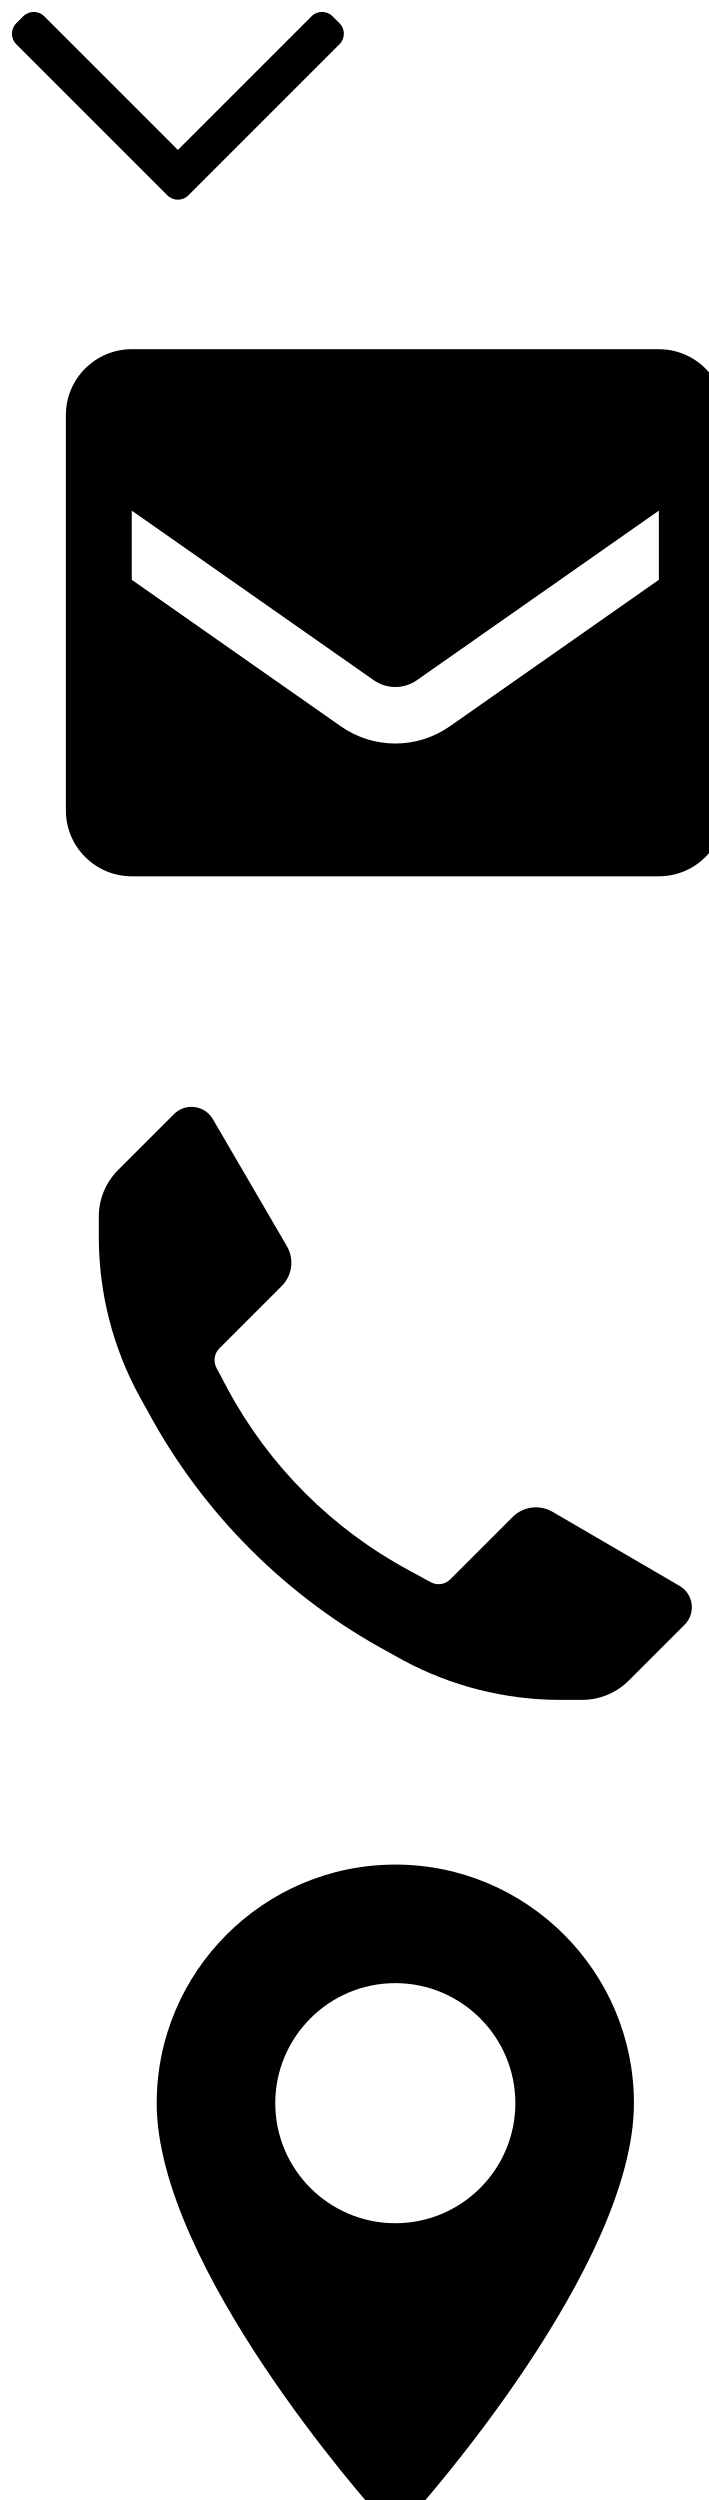
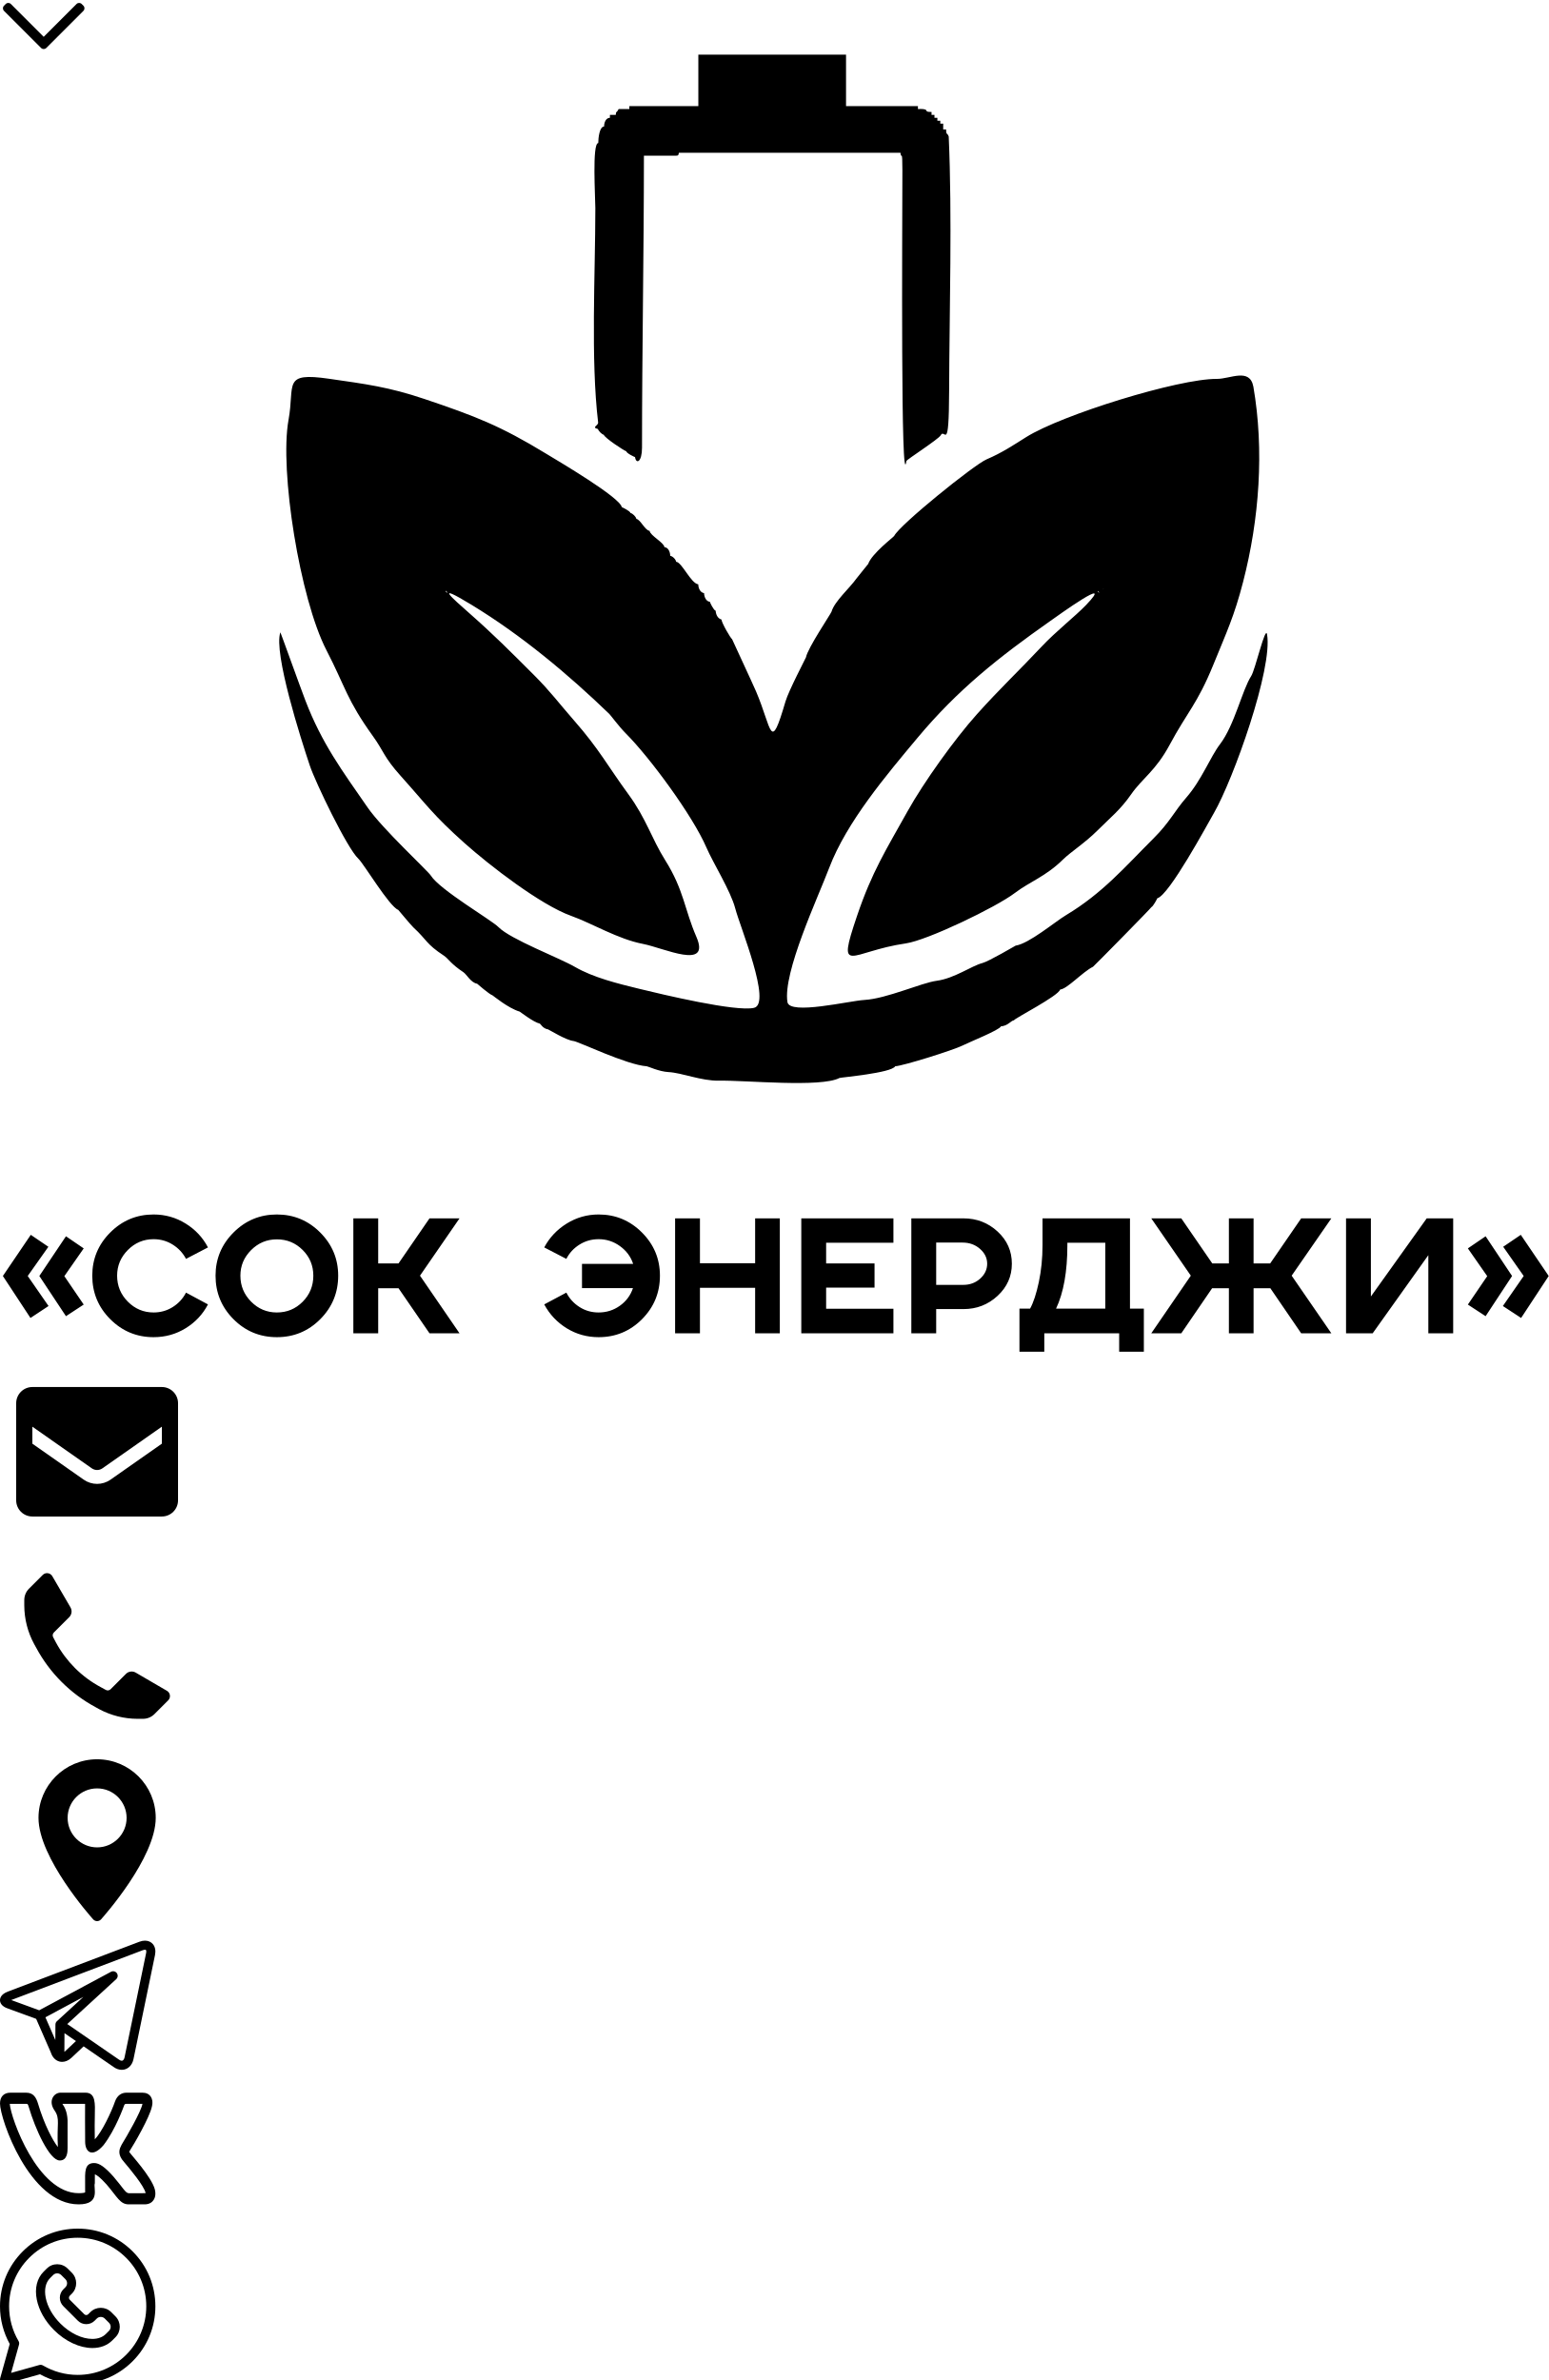
<svg xmlns="http://www.w3.org/2000/svg" xmlns:xlink="http://www.w3.org/1999/xlink">
  <symbol id="icon-arr" viewBox="0 0 18 11">
    <path fill-rule="evenodd" clip-rule="evenodd" d="M9.53 9.884C9.237 10.177 8.763 10.177 8.47 9.884L0.823 2.237C0.53 1.944 0.53 1.47 0.823 1.177L1.177 0.823C1.47 0.53 1.944 0.53 2.237 0.823L9 7.586L15.763 0.823C16.055 0.53 16.53 0.53 16.823 0.823L17.177 1.177C17.47 1.47 17.47 1.944 17.177 2.237L9.53 9.884Z" />
  </symbol>
  <use xlink:href="#icon-arr" width="18" height="11" y="0" />
  <view id="icon-arr-view" viewBox="0 0 18 11" />
+   <symbol id="icon-logo" viewBox="0 0 319 268">
+     <path fill-rule="evenodd" clip-rule="evenodd" d="M17.24 257.683L13.584 260.076L8.102 251.798L13.584 243.619L17.24 246.113L13.252 251.831L17.24 257.683ZM9.996 257.982L6.273 260.443L0.591 251.798L6.34 243.32L9.963 245.781L5.709 251.798L9.996 257.982ZM38.308 255.223L42.828 257.65C41.764 259.688 40.236 261.324 38.242 262.553C36.248 263.783 34.043 264.399 31.63 264.399C28.15 264.399 25.176 263.163 22.706 260.692C20.236 258.221 19.001 255.233 19.001 251.732C19.001 248.274 20.236 245.309 22.706 242.838C25.176 240.366 28.15 239.13 31.63 239.13C34.022 239.13 36.22 239.752 38.225 240.993C40.231 242.234 41.764 243.874 42.828 245.913L38.308 248.274C37.666 247.055 36.752 246.074 35.566 245.331C34.382 244.589 33.069 244.217 31.63 244.217C29.569 244.217 27.803 244.96 26.328 246.445C24.855 247.93 24.119 249.692 24.119 251.732C24.119 253.815 24.855 255.6 26.328 257.085C27.803 258.57 29.569 259.312 31.63 259.312C33.069 259.312 34.382 258.941 35.566 258.198C36.752 257.455 37.666 256.464 38.308 255.223ZM64.528 251.732C64.528 249.67 63.797 247.908 62.335 246.445C60.872 244.982 59.1 244.251 57.018 244.251C54.958 244.251 53.191 244.988 51.718 246.462C50.244 247.936 49.507 249.692 49.507 251.732C49.507 253.815 50.244 255.6 51.718 257.085C53.191 258.57 54.958 259.312 57.018 259.312C59.1 259.312 60.872 258.575 62.335 257.101C63.797 255.627 64.528 253.838 64.528 251.732ZM44.39 251.732C44.39 248.274 45.625 245.309 48.095 242.838C50.565 240.366 53.539 239.13 57.018 239.13C60.495 239.13 63.471 240.366 65.94 242.838C68.411 245.309 69.646 248.274 69.646 251.732C69.646 255.233 68.416 258.221 65.957 260.692C63.497 263.163 60.518 264.399 57.018 264.399C53.517 264.399 50.537 263.163 48.079 260.692C45.619 258.221 44.39 255.233 44.39 251.732ZM72.77 263.601V239.929H77.887V249.205H82.075L88.454 239.929H94.635L86.494 251.732L94.635 263.601H88.454L82.075 254.324H77.887V263.601H72.77ZM112.082 257.65L116.635 255.223C117.278 256.464 118.185 257.455 119.36 258.198C120.534 258.941 121.841 259.312 123.281 259.312C124.898 259.312 126.355 258.852 127.65 257.933C128.946 257.013 129.85 255.799 130.359 254.292H119.858V249.304H130.393C129.905 247.819 129.002 246.601 127.683 245.647C126.366 244.694 124.898 244.217 123.281 244.217C121.841 244.217 120.529 244.589 119.343 245.331C118.158 246.074 117.255 247.055 116.635 248.274L112.082 245.913C113.167 243.874 114.713 242.234 116.718 240.993C118.723 239.752 120.911 239.13 123.281 239.13C126.759 239.13 129.733 240.366 132.203 242.838C134.673 245.309 135.909 248.274 135.909 251.732C135.909 255.233 134.678 258.221 132.22 260.692C129.761 263.163 126.782 264.399 123.281 264.399C120.888 264.399 118.701 263.789 116.718 262.57C114.735 261.351 113.19 259.711 112.082 257.65ZM139.033 263.601V239.929H144.15V249.172H155.515V239.929H160.599V263.601H155.515V254.225H144.15V263.601H139.033ZM165.02 263.601V239.929H183.994V244.949H170.137V249.205H180.106V254.192H170.137V258.547H183.994V263.601H165.02ZM187.683 263.601V239.929H198.417C201.142 239.929 203.485 240.832 205.445 242.639C207.406 244.445 208.386 246.655 208.386 249.271C208.386 251.865 207.406 254.07 205.445 255.888C203.485 257.705 201.142 258.614 198.417 258.614H192.801V263.601H187.683ZM192.801 253.627H198.383C199.757 253.627 200.921 253.194 201.873 252.33C202.826 251.466 203.301 250.446 203.301 249.271C203.301 248.097 202.809 247.077 201.823 246.213C200.838 245.348 199.646 244.916 198.25 244.916H192.801V253.627ZM209.949 267.391V258.514H212.142C212.828 257.273 213.426 255.455 213.937 253.062C214.445 250.668 214.7 248.13 214.7 245.448V239.929H232.712V258.514H235.569V267.391H230.485V263.601H215.066V267.391H209.949ZM219.818 245.448C219.818 250.878 219.042 255.233 217.491 258.514H227.627V244.949H219.818V245.448ZM266.009 251.732L274.184 263.601H267.97L261.622 254.324H258.166V263.601H253.082V254.324H249.626L243.28 263.601H237.098L245.24 251.732L237.098 239.929H243.28L249.659 249.205H253.082V239.929H258.166V249.205H261.589L267.97 239.929H274.184L266.009 251.732ZM277.208 263.601V239.929H282.326V256.02L293.824 239.929H299.273V263.601H294.156V247.509L282.691 263.601H277.208ZM305.953 260.076L302.297 257.683L306.284 251.831L302.297 246.113L305.953 243.619L311.402 251.798L305.953 260.076ZM313.263 260.443L309.508 257.982L313.795 251.798C313.507 251.399 312.1 249.393 309.575 245.781L313.196 243.32L318.946 251.798L313.263 260.443ZM226.285 110.872C225.644 110.272 226.556 111.561 226.285 110.872V110.872ZM92.029 110.866C91.303 110.159 92.33 111.676 92.029 110.866V110.866ZM227.217 110.333C226.822 110.696 227.601 109.918 227.217 110.333V110.333ZM258.124 68.642C257.382 64.676 253.36 67.056 250.61 67.035C242.704 66.975 218.642 74.433 211.325 79.031C208.596 80.745 206.365 82.246 203.181 83.608C200.613 84.707 185.336 97.033 184.15 99.373C184.021 99.626 179.55 102.993 178.792 105.153C178.777 105.196 176.672 107.748 176.422 108.1C174.956 110.168 171.891 112.806 171.249 114.969C171.113 115.426 166.359 122.436 165.981 124.385C165.958 124.502 162.414 131.266 161.768 133.463C158.589 144.283 159.044 139.237 155.72 131.438C155.051 129.87 150.77 120.68 150.765 120.634C150.488 120.501 148.634 117.331 148.582 116.596C147.838 116.393 147.439 115.628 147.385 114.787C146.943 114.666 146.203 113.056 146.191 112.942C145.448 112.868 145.029 112.012 144.997 111.157C144.238 111.043 143.827 110.227 143.802 109.346C142.296 109.175 140.424 104.76 139.231 104.695C139.205 104.215 138.502 103.532 138.032 103.477C138.005 102.597 137.59 101.742 136.833 101.69C136.771 100.76 133.883 99.294 133.786 98.334C132.828 98.239 131.909 96.008 131.048 95.866C130.982 95.428 130.289 94.735 129.857 94.662C129.777 94.265 128.182 93.48 128.057 93.454C127.662 91.41 115.028 83.994 112.402 82.398C103.066 76.718 98.009 74.742 87.368 71.158C80.059 68.695 75.274 68.093 67.774 67.009C58.057 65.605 60.754 68.144 59.42 75.479C57.522 85.916 61.778 112.361 67.218 122.888C71.177 130.548 71.38 133.083 76.808 140.622C79.072 143.765 78.999 144.88 82.511 148.795C87.934 154.838 89.185 156.858 95.67 162.645C100.838 167.257 111.342 175.38 117.633 177.631C121.995 179.192 127.247 182.414 132.417 183.405C136.673 184.221 146.437 188.916 143.413 181.945C140.964 176.301 140.843 172.302 137.017 166.204C134.166 161.662 133.112 157.632 129.405 152.567C125.186 146.803 123.387 143.277 118.269 137.443C115.222 133.969 113.386 131.441 109.932 127.991C105.148 123.213 101.732 119.762 96.594 115.235C93.274 112.309 89.095 108.683 97.155 113.593C107.403 119.834 116.98 127.836 125.484 136.04C125.757 136.303 127.476 138.644 128.884 140.056C133.866 145.049 142.661 157.011 145.47 163.521C146.883 166.794 150.478 172.488 151.419 176.097C152.415 179.92 158.987 195.703 155.29 196.57C151.584 197.438 136.46 193.826 131.553 192.629C127.224 191.573 122.175 190.33 118.399 188.138C115.198 186.279 105.121 182.457 102.652 179.937C101.234 178.488 90.585 172.288 88.722 169.323C88.11 168.351 78.756 159.711 75.714 155.312C70.466 147.721 66.313 142.18 62.894 133.275C61.827 130.497 57.76 119.17 57.74 119.227C56.282 123.404 61.977 141.242 63.812 146.698C64.973 150.151 71.493 163.719 73.804 165.858C74.932 166.903 80.17 175.711 82.014 176.395C82.032 176.402 84.671 179.582 85.146 180.02C87.985 182.631 87.677 183.367 91.432 185.835C92.335 186.427 92.776 187.468 95.438 189.235C96.127 189.693 96.947 191.376 98.263 191.604C98.288 191.609 100.697 193.748 101.437 194.005C101.53 194.038 104.652 196.648 107.02 197.347C107.091 197.369 109.918 199.564 111.134 199.807C111.356 199.852 111.732 200.826 112.868 201.007C113.016 201.031 116.545 203.241 118.118 203.405C119.119 203.51 129.064 208.329 133.19 208.605C133.474 208.624 135.736 209.703 137.672 209.802C140.451 209.943 144.421 211.645 148.097 211.572C153.56 211.464 169.015 213.038 172.887 211.016C173.113 210.898 183.624 209.99 184.362 208.601C185.887 208.553 196.353 205.29 198.33 204.285C199.555 203.661 205.916 201.109 206.131 200.384C207.58 200.285 208.191 199.202 208.823 199.131C208.868 198.777 217.962 194.142 218.335 192.798C219.782 192.69 222.946 189.178 225.1 188.107C225.251 188.032 237.08 176.019 237.133 175.817C237.447 175.717 238.29 174.171 238.337 174.01C240.804 173.344 248.583 158.903 250.001 156.443C253.995 149.51 262.162 126.682 260.941 119.648C260.605 117.718 258.528 126.911 257.67 128.244C255.826 131.106 254.246 138.337 251.264 142.259C249.21 144.96 247.487 149.626 244.326 153.249C241.821 156.122 240.948 158.29 237.58 161.652C231.648 167.574 227.08 172.954 219.543 177.479C217.241 178.861 211.958 183.328 209.166 183.758C209.136 183.763 203.621 187.013 202.312 187.349C200.077 187.924 196.555 190.513 192.899 190.999C189.719 191.421 182.611 194.684 178.02 194.945C174.907 195.123 162.607 198.112 162.168 195.386C161.192 189.321 168.398 173.978 170.76 167.76C174.361 158.283 182.562 148.609 188.965 140.949C197.28 131 205.695 124.362 216.272 116.916C217.77 115.861 229.969 107.051 223.616 113.66C221.452 115.911 217.431 119.064 214.571 122.114C209.932 127.061 205.925 130.813 201.189 136.1C196.591 141.234 190.239 150.105 186.911 156.076C182.503 163.986 179.576 168.547 176.515 177.592C172.207 190.323 175.053 184.956 186.553 183.299C190.983 182.661 205.147 175.849 208.98 172.929C212.072 170.574 215.362 169.531 218.933 166.007C220.469 164.493 223.439 162.614 225.989 160.067C228.723 157.338 230.729 155.797 232.946 152.603C235.238 149.298 237.994 147.785 240.893 142.381C244.525 135.606 246.573 134.022 249.897 125.86C252.683 119.021 254.179 115.906 255.999 108.881C259.356 95.921 260.382 81.715 258.124 68.642ZM143.819 10.858H129.61V11.458H127.409C126.865 12.488 126.912 11.713 126.809 12.659H125.608V13.26C124.838 13.26 124.407 14.13 124.407 15.061C123.466 15.061 123.207 17.427 123.207 18.461C121.912 18.464 122.607 29.717 122.607 31.869C122.604 45.472 121.631 62.937 123.179 75.998C123.259 76.674 121.712 77.003 123.142 77.354C123.246 77.756 123.945 78.46 124.353 78.549C124.491 79.168 128.609 81.884 128.97 81.936C129.044 82.37 130.675 83.125 130.779 83.14C131.014 84.681 132.219 84.18 132.219 81.193C132.218 61.352 132.609 41.071 132.612 21.064H139.215C139.77 21.064 139.697 20.909 139.817 20.464H185.441C185.618 22.074 185.843 19.372 185.842 24.066C185.822 36.59 185.485 91.492 186.674 83.946C186.721 83.656 193.335 79.422 193.728 78.656C194.569 77.012 195.42 82.736 195.466 69.527C195.524 52.785 196.113 33.623 195.383 17.125C195.101 16.271 194.847 16.916 194.847 15.661H194.246V14.46H193.646V13.859H193.046V13.26H192.445V12.659H191.845V12.059C190.07 12.059 191.462 11.64 190.048 11.455C189.84 11.428 189.287 11.459 189.043 11.459V10.858H174.236V0.253H143.819V10.858Z" />
+   </symbol>
+   <use xlink:href="#icon-logo" width="319" height="268" y="11" />
+   <view id="icon-logo-view" viewBox="0 11 319 268" />
  <symbol id="icon-mail" viewBox="0 0 40 40">
    <path fill-rule="evenodd" clip-rule="evenodd" d="M6.666 6.667H33.333C35.174 6.667 36.666 8.16 36.666 10.001V30.001C36.666 31.842 35.174 33.334 33.333 33.334H6.666C4.825 33.334 3.333 31.842 3.333 30.001V10.001C3.333 8.16 4.825 6.667 6.666 6.667ZM22.75 25.751L33.333 18.334V14.834L21.083 23.418C20.431 23.87 19.568 23.87 18.916 23.418L6.666 14.834V18.334L17.25 25.751C18.901 26.905 21.098 26.905 22.75 25.751Z" />
  </symbol>
-   <use xlink:href="#icon-mail" width="40" height="40" y="11" />
-   <view id="icon-mail-view" viewBox="0 11 40 40" />
+   <use xlink:href="#icon-mail" width="40" height="40" y="279" />
+   <view id="icon-mail-view" viewBox="0 279 40 40" />
  <symbol id="icon-phone" viewBox="0 0 40 40">
    <path d="M28.333 35.001C25.577 34.998 22.864 34.317 20.433 33.017L19.683 32.6C14.501 29.814 10.253 25.566 7.467 20.384L7.05 19.634C5.716 17.189 5.012 14.452 5 11.667V10.55C4.999 9.662 5.353 8.81 5.983 8.184L8.8 5.367C9.074 5.091 9.46 4.959 9.845 5.008C10.23 5.057 10.571 5.282 10.767 5.617L14.517 12.05C14.896 12.705 14.786 13.533 14.25 14.067L11.1 17.217C10.838 17.476 10.777 17.875 10.95 18.201L11.533 19.3C13.628 23.181 16.816 26.363 20.7 28.451L21.8 29.05C22.125 29.223 22.525 29.162 22.783 28.901L25.933 25.75C26.467 25.214 27.295 25.105 27.95 25.484L34.383 29.234C34.719 29.43 34.944 29.77 34.993 30.155C35.042 30.541 34.909 30.927 34.633 31.201L31.817 34.017C31.19 34.647 30.338 35.001 29.45 35.001H28.333Z" />
  </symbol>
-   <use xlink:href="#icon-phone" width="40" height="40" y="51" />
-   <view id="icon-phone-view" viewBox="0 51 40 40" />
+   <use xlink:href="#icon-phone" width="40" height="40" y="319" />
+   <view id="icon-phone-view" viewBox="0 319 40 40" />
  <symbol id="icon-pin" viewBox="0 0 40 40">
    <path d="M20 3.333C13.343 3.333 7.928 8.748 7.928 15.405C7.928 23.666 18.731 35.793 19.191 36.305C19.623 36.786 20.377 36.785 20.809 36.305C21.268 35.793 32.072 23.666 32.072 15.405C32.072 8.748 26.656 3.333 20 3.333ZM20 21.478C16.651 21.478 13.926 18.754 13.926 15.405C13.926 12.055 16.651 9.331 20 9.331C23.349 9.331 26.073 12.056 26.073 15.405C26.073 18.754 23.349 21.478 20 21.478Z" />
  </symbol>
-   <use xlink:href="#icon-pin" width="40" height="40" y="91" />
-   <view id="icon-pin-view" viewBox="0 91 40 40" />
+   <use xlink:href="#icon-pin" width="40" height="40" y="359" />
+   <view id="icon-pin-view" viewBox="0 359 40 40" />
+   <symbol id="icon-tg" viewBox="0 0 32 28">
+     <path d="M31.509 1.431C31.118 0.952 30.532 0.688 29.858 0.688C29.495 0.688 29.109 0.764 28.713 0.914L1.622 11.178C0.182 11.724 -0.012 12.546 0.001 12.987C0.013 13.426 0.251 14.229 1.701 14.693L7.447 16.798L10.474 23.729C10.779 24.688 11.415 25.361 12.227 25.579C12.414 25.629 12.605 25.654 12.797 25.654C13.456 25.654 14.131 25.363 14.714 24.816L17.223 22.459L23.344 26.672C23.895 27.079 24.495 27.295 25.08 27.294C26.267 27.294 27.214 26.425 27.492 25.081L31.923 3.652C32.105 2.771 31.958 1.982 31.509 1.431ZM9.351 16.473L17.169 12.28L11.72 17.279C11.526 17.456 11.418 17.707 11.418 17.968C11.417 17.978 11.416 17.987 11.416 17.997L11.397 21.158L9.351 16.473ZM13.431 23.449C13.373 23.504 13.315 23.551 13.258 23.593L13.281 19.745L15.643 21.371L13.431 23.449ZM30.087 3.272L25.656 24.701C25.611 24.917 25.466 25.419 25.08 25.419C24.9 25.419 24.676 25.327 24.45 25.158C24.441 25.151 24.431 25.144 24.421 25.137L17.673 20.492C17.672 20.492 17.671 20.491 17.67 20.491L13.855 17.865L23.933 8.62C24.282 8.3 24.338 7.772 24.064 7.386C23.791 7.001 23.273 6.879 22.857 7.103L8.073 15.031L2.327 12.925C2.323 12.924 2.319 12.922 2.314 12.921L29.378 2.667C29.606 2.581 29.765 2.562 29.858 2.562C29.904 2.562 30.016 2.568 30.055 2.615C30.105 2.676 30.167 2.883 30.087 3.272Z" />
+   </symbol>
+   <use xlink:href="#icon-tg" width="32" height="28" y="399" />
+   <view id="icon-tg-view" viewBox="0 399 32 28" />
+   <symbol id="icon-vk" viewBox="0 0 32 32">
+     <path d="M16.193 27C20.822 27 19.172 23.63 19.529 22.661C19.524 21.937 19.518 21.241 19.54 20.818C19.833 20.913 20.525 21.316 21.954 22.914C24.161 25.474 24.725 27 26.508 27H29.789C30.829 27 31.37 26.505 31.641 26.089C31.902 25.688 32.158 24.982 31.878 23.884C31.146 21.241 26.877 16.676 26.612 16.195C26.652 16.106 26.716 15.988 26.749 15.926H26.746C27.589 14.646 30.805 9.104 31.278 6.887C31.28 6.884 31.281 6.88 31.281 6.875C31.537 5.863 31.302 5.207 31.06 4.836C30.694 4.281 30.113 4 29.328 4H26.046C24.948 4 24.114 4.636 23.693 5.797C22.988 7.859 21.006 12.101 19.521 13.602C19.476 11.475 19.506 9.851 19.53 8.644C19.578 6.291 19.733 4 17.609 4H12.452C11.121 4 9.848 5.671 11.226 7.655C12.432 9.394 11.66 10.363 11.92 15.187C10.906 13.938 9.104 10.563 7.829 6.249C7.472 5.083 6.931 4.002 5.407 4.002H2.125C0.795 4.002 0 4.836 0 6.233C0 9.37 6.039 27 16.193 27ZM5.407 6.302C5.696 6.302 5.725 6.302 5.94 7.002C7.245 11.423 10.173 17.964 12.312 17.964C13.918 17.964 13.918 16.07 13.918 15.357L13.917 9.681C13.829 7.803 13.235 6.867 12.844 6.3L17.521 6.306C17.524 6.332 17.494 12.585 17.535 14.1C17.535 16.251 19.02 17.484 21.338 14.786C23.785 11.61 25.477 6.863 25.545 6.67C25.645 6.394 25.732 6.3 26.046 6.3H29.328H29.341C29.34 6.305 29.34 6.309 29.338 6.314C29.038 7.924 26.077 13.054 25.086 14.648C25.07 14.672 25.056 14.698 25.041 14.724C24.605 15.543 24.25 16.448 25.101 17.72C25.178 17.828 25.381 18.079 25.674 18.429C26.586 19.511 29.714 23.213 29.992 24.685C29.808 24.718 29.608 24.694 26.508 24.701C25.848 24.701 25.332 23.567 23.362 21.282C21.592 19.301 20.442 18.491 19.396 18.491C17.364 18.491 17.512 20.388 17.53 22.682C17.537 25.169 17.524 24.383 17.538 24.539C17.42 24.593 17.08 24.7 16.193 24.7C7.733 24.7 2.224 9.258 2.012 6.306C2.085 6.298 3.095 6.303 5.407 6.302Z" />
+   </symbol>
+   <use xlink:href="#icon-vk" width="32" height="32" y="427" />
+   <view id="icon-vk-view" viewBox="0 427 32 32" />
+   <symbol id="icon-whatsapp" viewBox="0 0 32 32">
+     <path d="M27.314 4.686C24.292 1.664 20.274 0 16 0C16 0 16 0 16 0C11.726 0 7.708 1.664 4.686 4.686C1.664 7.708 0 11.726 0 16C0 18.721 0.693 21.395 2.006 23.759L0.035 30.81C-0.057 31.136 0.035 31.486 0.275 31.725C0.514 31.965 0.864 32.056 1.19 31.965L8.241 29.994C10.605 31.308 13.279 32 16 32C20.274 32 24.292 30.336 27.314 27.314C30.336 24.292 32 20.274 32 16C32 11.726 30.335 7.708 27.314 4.686ZM16 30.125C13.478 30.125 11.003 29.452 8.842 28.178C8.696 28.092 8.532 28.048 8.366 28.048C8.281 28.048 8.196 28.06 8.113 28.083L2.289 29.711L3.917 23.887C3.986 23.641 3.951 23.378 3.822 23.159C2.548 20.997 1.875 18.521 1.875 16C1.875 12.227 3.344 8.68 6.012 6.012C8.68 3.344 12.227 1.875 16 1.875C23.788 1.875 30.125 8.211 30.125 16C30.125 23.788 23.788 30.125 16 30.125Z" />
+     <path d="M22.907 17.199C22.334 16.626 21.57 16.31 20.755 16.31C19.941 16.31 19.177 16.626 18.604 17.199L18.169 17.633C18.062 17.741 17.918 17.8 17.764 17.8C17.609 17.8 17.465 17.741 17.358 17.633L14.366 14.641C14.258 14.534 14.2 14.39 14.2 14.235C14.2 14.081 14.258 13.937 14.366 13.83L14.8 13.395C15.987 12.209 15.987 10.278 14.8 9.092L13.931 8.222C13.358 7.649 12.594 7.334 11.779 7.334C10.965 7.334 10.2 7.649 9.627 8.222L8.979 8.871C7.609 10.241 7.111 12.282 7.578 14.618C8.018 16.816 9.274 19.041 11.116 20.883C13.437 23.204 16.393 24.589 19.024 24.59H19.025C20.682 24.59 22.101 24.047 23.128 23.02L23.776 22.372C24.963 21.185 24.963 19.255 23.776 18.068L22.907 17.199ZM22.451 21.046L21.802 21.694C21.135 22.362 20.174 22.715 19.025 22.715H19.024C16.88 22.715 14.419 21.534 12.442 19.557C10.859 17.974 9.785 16.089 9.417 14.25C9.077 12.549 9.392 11.11 10.305 10.197L10.953 9.548C11.172 9.329 11.466 9.209 11.779 9.209C12.093 9.209 12.386 9.329 12.605 9.548L13.475 10.418C13.93 10.873 13.93 11.614 13.475 12.069L13.04 12.504C12.579 12.965 12.325 13.58 12.325 14.236C12.325 14.891 12.579 15.506 13.04 15.967L16.032 18.959C16.493 19.421 17.108 19.675 17.764 19.675C18.419 19.675 19.034 19.421 19.495 18.959L19.93 18.525C20.149 18.306 20.442 18.185 20.756 18.185C21.069 18.185 21.362 18.306 21.581 18.525L22.451 19.394C22.906 19.849 22.906 20.59 22.451 21.046Z" />
+   </symbol>
+   <use xlink:href="#icon-whatsapp" width="32" height="32" y="459" />
+   <view id="icon-whatsapp-view" viewBox="0 459 32 32" />
</svg>
